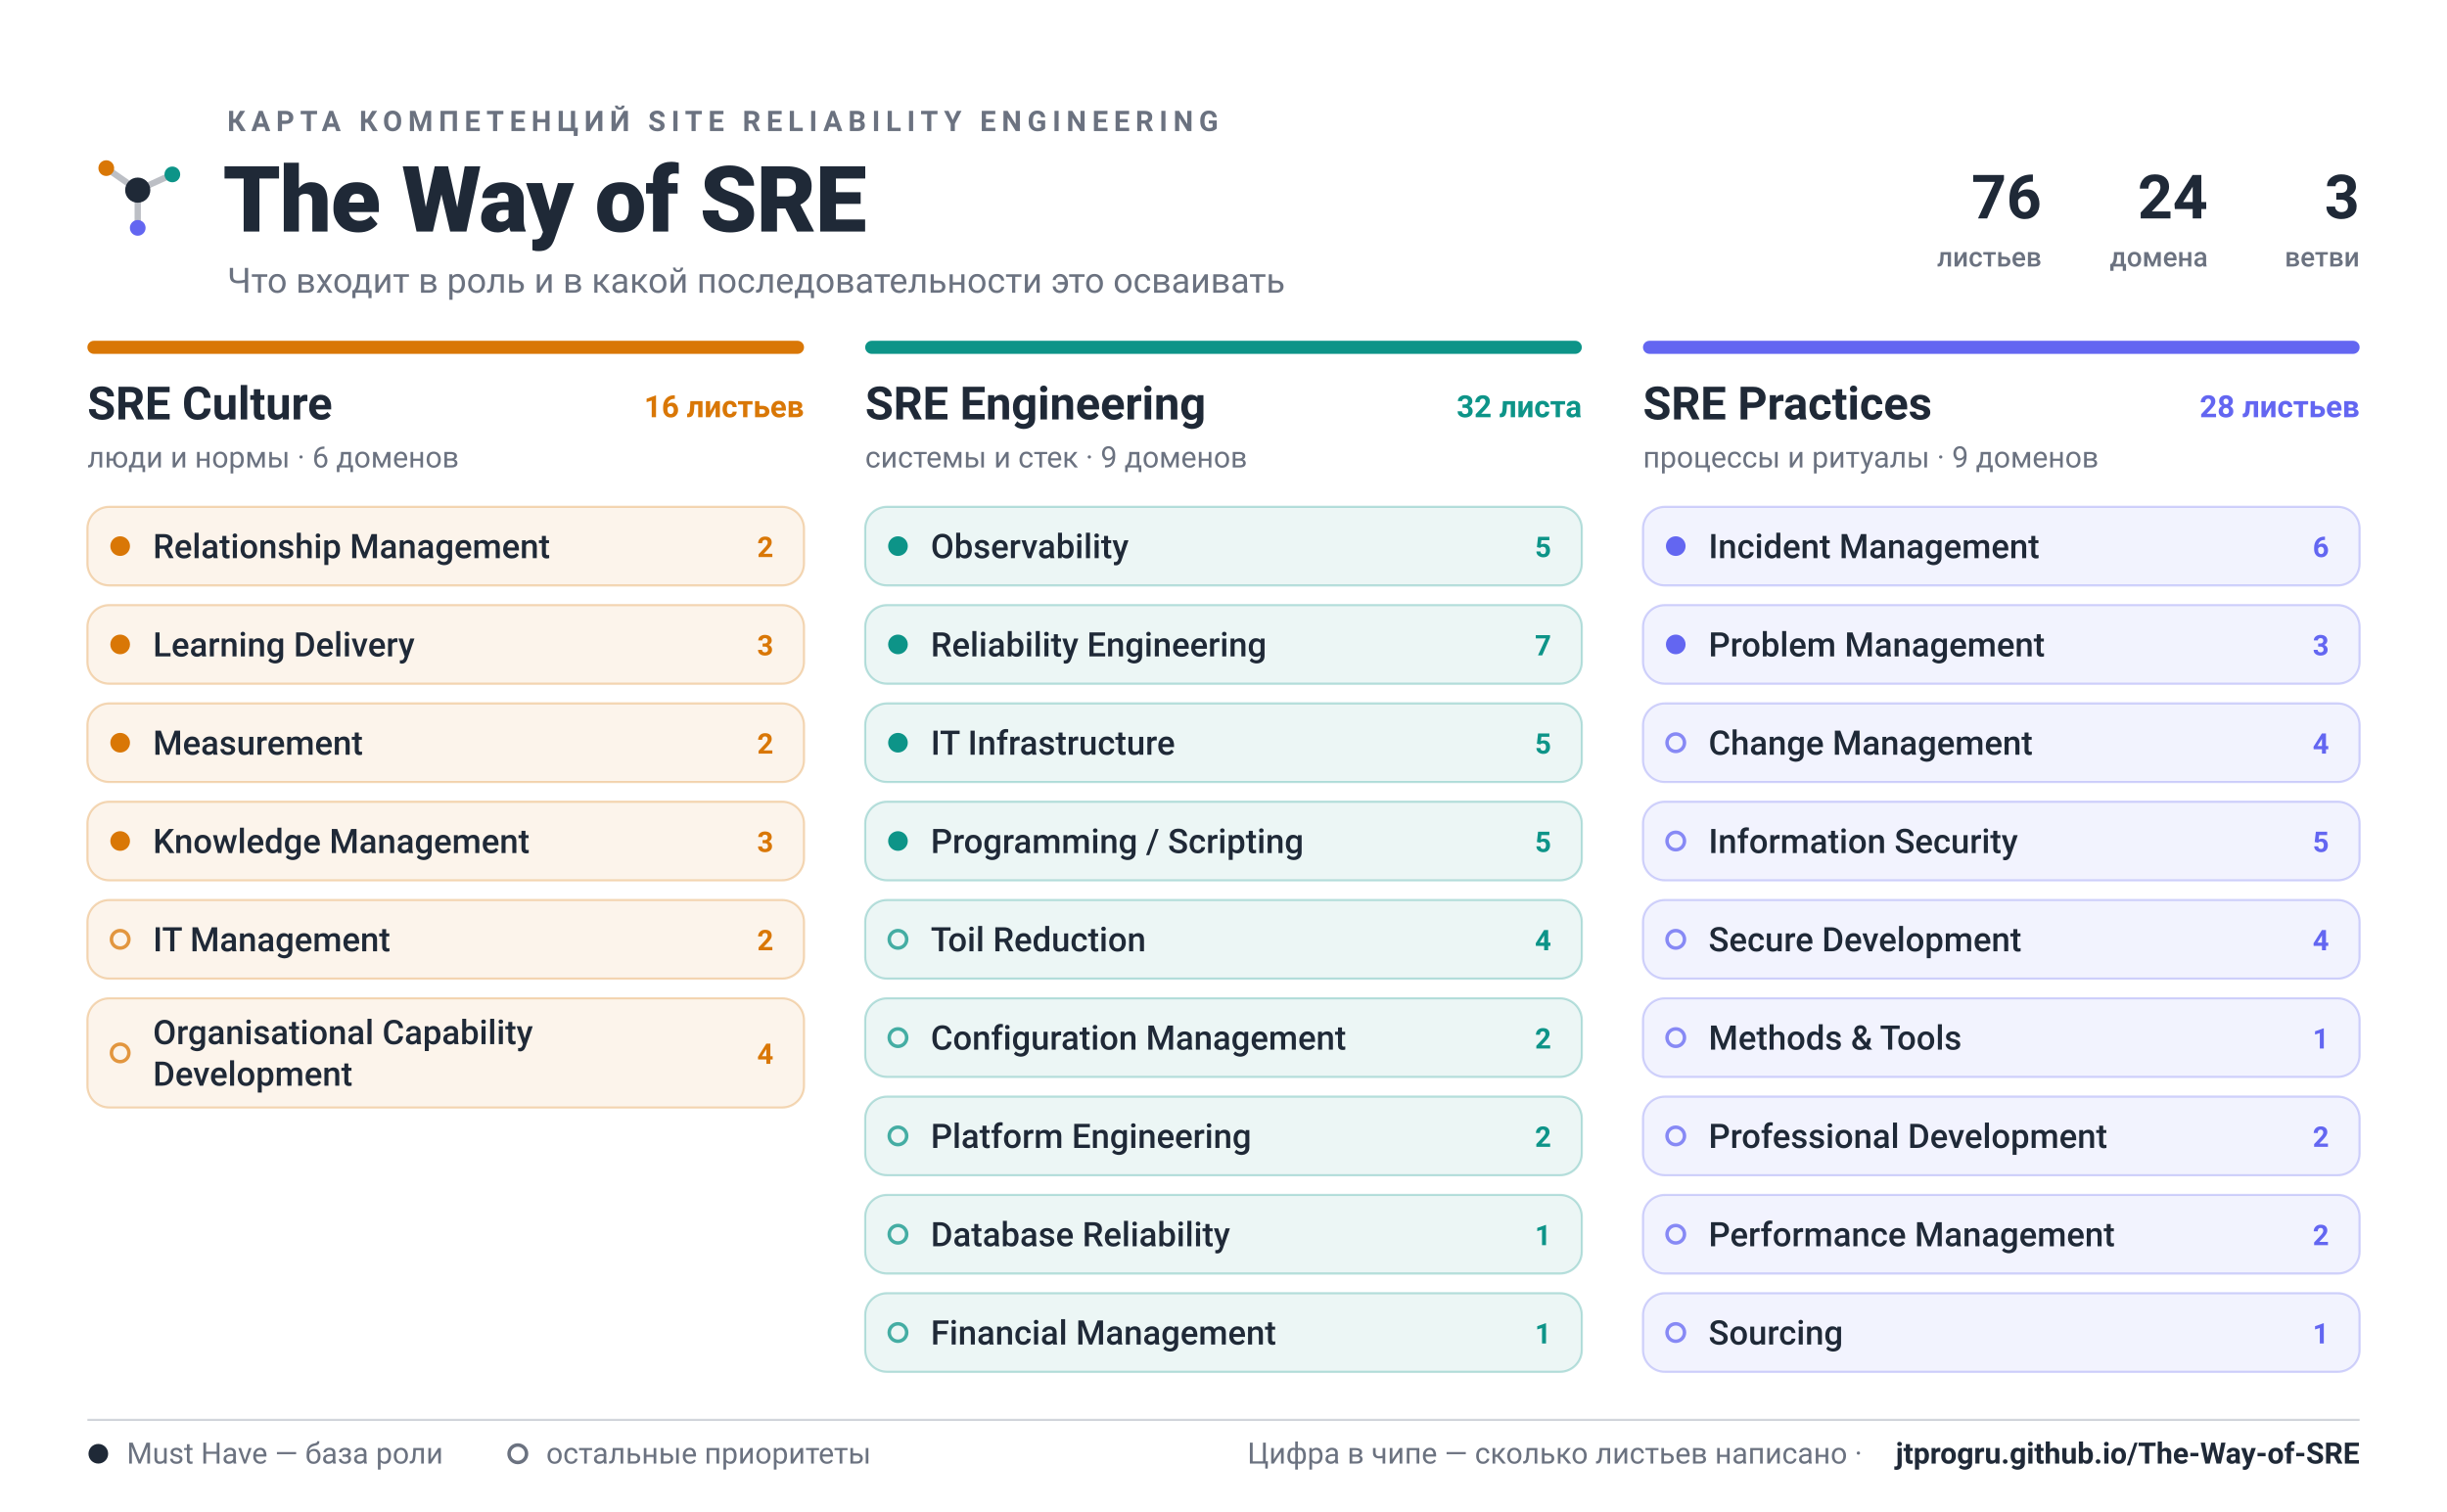
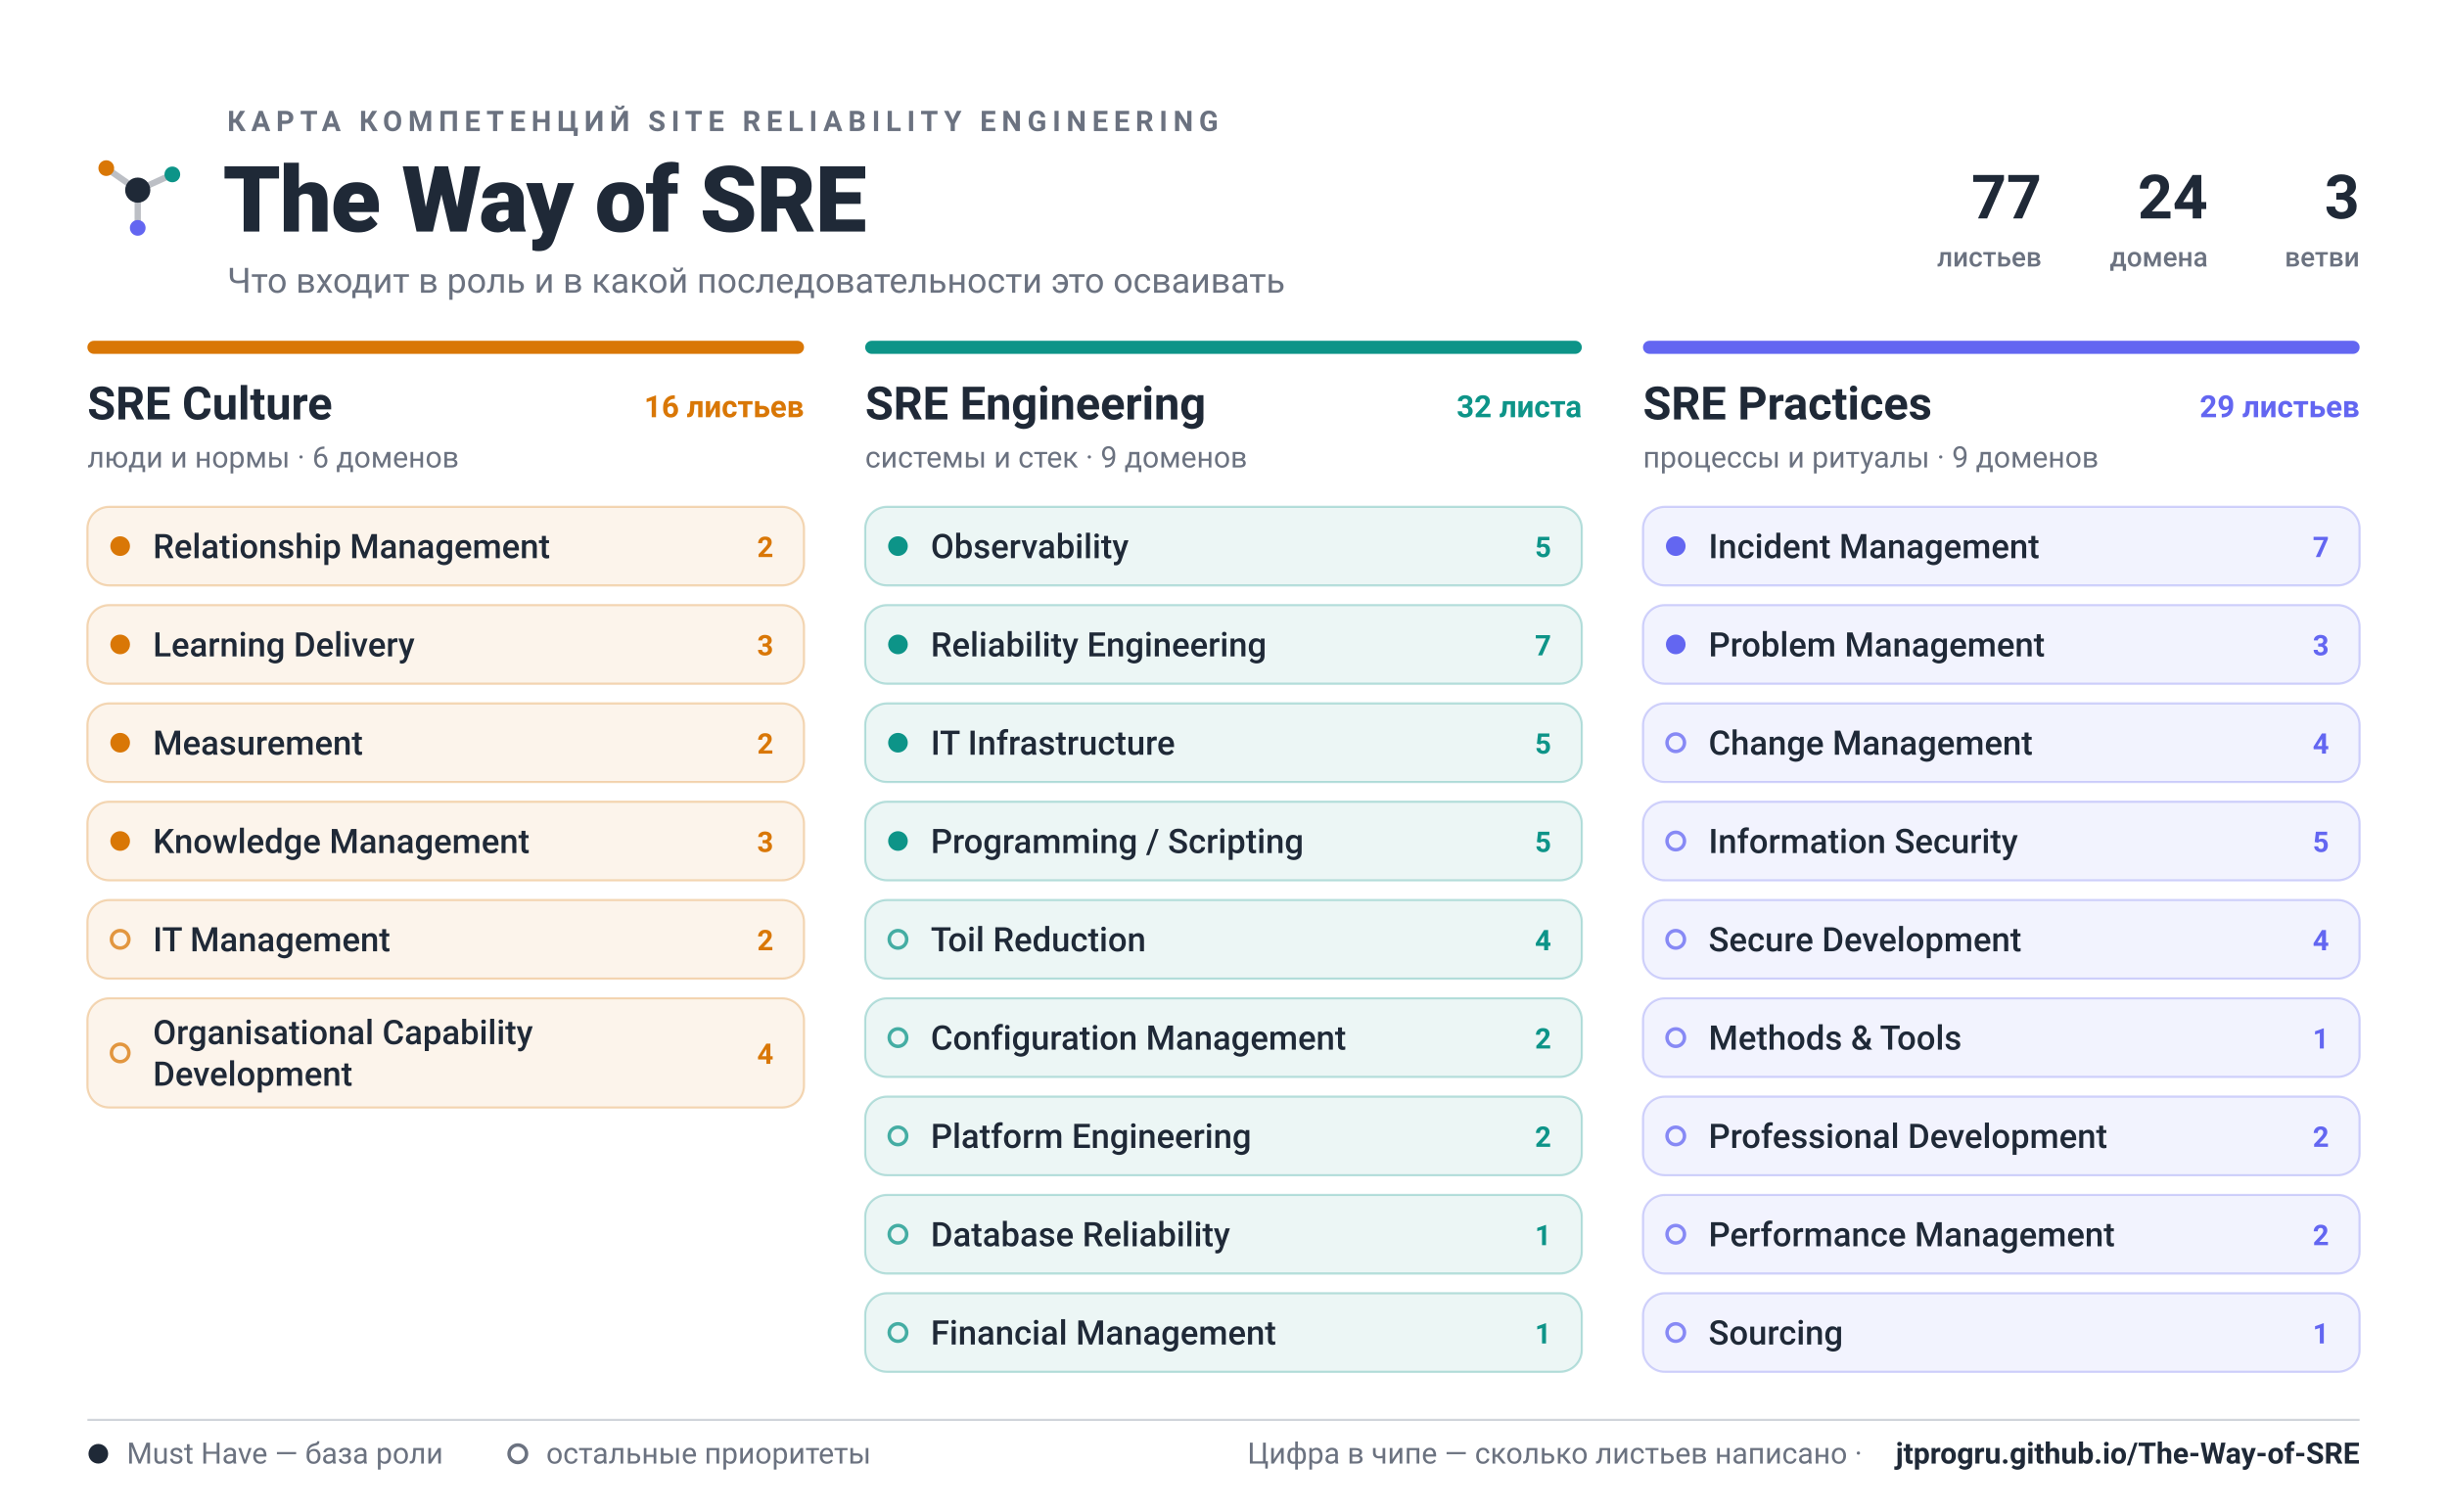
- <svg xmlns="http://www.w3.org/2000/svg" viewBox="0 0 1120 692" width="1120" height="692" role="img" aria-label="The Way of SRE — карта компетенций SRE: 3 ветви, 24 домена, 76 листьев. SRE Culture: 16, SRE Engineering: 32, SRE Practices: 28">
+ <svg xmlns="http://www.w3.org/2000/svg" viewBox="0 0 1120 692" width="1120" height="692" role="img" aria-label="The Way of SRE — карта компетенций SRE: 3 ветви, 24 домена, 77 листьев. SRE Culture: 16, SRE Engineering: 32, SRE Practices: 29">
  <style>
    text { font-family: -apple-system, BlinkMacSystemFont, "Segoe UI", system-ui, Roboto, "Helvetica Neue", Arial, sans-serif; }
    .eyebrow  { font-size: 13px; font-weight: 600; letter-spacing: .2em; fill: #6b7280; }
    .title    { font-size: 42px; font-weight: 800; letter-spacing: -.01em; fill: #1f2937; }
    .tagline  { font-size: 16px; font-weight: 400; fill: #6b7280; }
    .stat-num { font-size: 28px; font-weight: 700; fill: #1f2937; }
    .stat-lbl { font-size: 12.5px; font-weight: 500; fill: #6b7280; }
    .col-name { font-size: 21px; font-weight: 700; fill: #1f2937; }
    .col-num  { font-size: 14px; font-weight: 600; }
    .col-sub  { font-size: 13.5px; font-weight: 400; fill: #6b7280; }
    .chip-lbl { font-size: 15.5px; font-weight: 500; fill: #1f2937; }
    .chip-num { font-size: 13px; font-weight: 600; }
    .note     { font-size: 13.5px; font-weight: 400; fill: #6b7280; }
    .note-url { font-size: 13.5px; font-weight: 600; fill: #1f2937; }
  </style>
  <g transform="translate(40 64) scale(0.72)" stroke="#6b7280" stroke-opacity="0.45" stroke-width="4" stroke-linecap="round" fill="none">
    <path d="M32 32 12 18M32 32 54 22M32 32 32 56" />
  </g>
  <g transform="translate(40 64) scale(0.72)">
    <circle cx="32" cy="32" r="8" fill="#1f2937" />
    <circle cx="12" cy="18" r="5" fill="#d97706" />
    <circle cx="54" cy="22" r="5" fill="#0d9488" />
    <circle cx="32" cy="56" r="5" fill="#6366f1" />
  </g>
  <text class="eyebrow" x="104" y="60">КАРТА КОМПЕТЕНЦИЙ SITE RELIABILITY ENGINEERING</text>
  <text class="title" x="102" y="106">The Way of SRE</text>
  <text class="tagline" x="104" y="134">Что входит в роль и в какой последовательности это осваивать</text>
  <text class="stat-num" x="1080" y="100" text-anchor="end">3</text>
  <text class="stat-lbl" x="1080" y="122" text-anchor="end">ветви</text>
  <text class="stat-num" x="1010.56" y="100" text-anchor="end">24</text>
  <text class="stat-lbl" x="1010.56" y="122" text-anchor="end">домена</text>
-   <text class="stat-num" x="934.44" y="100" text-anchor="end">76</text>
+   <text class="stat-num" x="934.44" y="100" text-anchor="end">77</text>
  <text class="stat-lbl" x="934.44" y="122" text-anchor="end">листьев</text>
  <rect x="40" y="156" width="328" height="6" rx="3" fill="#d97706" />
  <text class="col-name" x="40" y="192">SRE Culture</text>
  <text class="col-num" x="368" y="191" text-anchor="end" fill="#d97706">16 листьев</text>
  <text class="col-sub" x="40" y="214">люди и нормы · 6 доменов</text>
  <rect x="40" y="232" width="328" height="36" rx="10" fill="#d97706" fill-opacity="0.08" stroke="#d97706" stroke-opacity="0.28" />
  <circle cx="55" cy="250" r="4.5" fill="#d97706" />
  <text class="chip-lbl" x="70" y="255.5">Relationship Management</text>
  <text class="chip-num" x="354" y="255" text-anchor="end" fill="#d97706">2</text>
  <rect x="40" y="277" width="328" height="36" rx="10" fill="#d97706" fill-opacity="0.08" stroke="#d97706" stroke-opacity="0.28" />
  <circle cx="55" cy="295" r="4.5" fill="#d97706" />
  <text class="chip-lbl" x="70" y="300.5">Learning Delivery</text>
  <text class="chip-num" x="354" y="300" text-anchor="end" fill="#d97706">3</text>
  <rect x="40" y="322" width="328" height="36" rx="10" fill="#d97706" fill-opacity="0.08" stroke="#d97706" stroke-opacity="0.28" />
  <circle cx="55" cy="340" r="4.5" fill="#d97706" />
  <text class="chip-lbl" x="70" y="345.5">Measurement</text>
  <text class="chip-num" x="354" y="345" text-anchor="end" fill="#d97706">2</text>
  <rect x="40" y="367" width="328" height="36" rx="10" fill="#d97706" fill-opacity="0.08" stroke="#d97706" stroke-opacity="0.28" />
  <circle cx="55" cy="385" r="4.5" fill="#d97706" />
  <text class="chip-lbl" x="70" y="390.5">Knowledge Management</text>
  <text class="chip-num" x="354" y="390" text-anchor="end" fill="#d97706">3</text>
  <rect x="40" y="412" width="328" height="36" rx="10" fill="#d97706" fill-opacity="0.08" stroke="#d97706" stroke-opacity="0.28" />
  <circle cx="55" cy="430" r="4" fill="none" stroke="#d97706" stroke-width="1.6" stroke-opacity="0.75" />
  <text class="chip-lbl" x="70" y="435.5">IT Management</text>
  <text class="chip-num" x="354" y="435" text-anchor="end" fill="#d97706">2</text>
  <rect x="40" y="457" width="328" height="50" rx="10" fill="#d97706" fill-opacity="0.08" stroke="#d97706" stroke-opacity="0.28" />
  <circle cx="55" cy="482" r="4" fill="none" stroke="#d97706" stroke-width="1.6" stroke-opacity="0.75" />
  <text class="chip-lbl" x="70" y="478">Organisational Capability</text>
  <text class="chip-lbl" x="70" y="497">Development</text>
  <text class="chip-num" x="354" y="487" text-anchor="end" fill="#d97706">4</text>
  <rect x="396" y="156" width="328" height="6" rx="3" fill="#0d9488" />
  <text class="col-name" x="396" y="192">SRE Engineering</text>
  <text class="col-num" x="724" y="191" text-anchor="end" fill="#0d9488">32 листа</text>
  <text class="col-sub" x="396" y="214">системы и стек · 9 доменов</text>
  <rect x="396" y="232" width="328" height="36" rx="10" fill="#0d9488" fill-opacity="0.08" stroke="#0d9488" stroke-opacity="0.28" />
  <circle cx="411" cy="250" r="4.5" fill="#0d9488" />
  <text class="chip-lbl" x="426" y="255.5">Observability</text>
  <text class="chip-num" x="710" y="255" text-anchor="end" fill="#0d9488">5</text>
  <rect x="396" y="277" width="328" height="36" rx="10" fill="#0d9488" fill-opacity="0.08" stroke="#0d9488" stroke-opacity="0.28" />
  <circle cx="411" cy="295" r="4.5" fill="#0d9488" />
  <text class="chip-lbl" x="426" y="300.5">Reliability Engineering</text>
  <text class="chip-num" x="710" y="300" text-anchor="end" fill="#0d9488">7</text>
  <rect x="396" y="322" width="328" height="36" rx="10" fill="#0d9488" fill-opacity="0.08" stroke="#0d9488" stroke-opacity="0.28" />
  <circle cx="411" cy="340" r="4.5" fill="#0d9488" />
  <text class="chip-lbl" x="426" y="345.5">IT Infrastructure</text>
  <text class="chip-num" x="710" y="345" text-anchor="end" fill="#0d9488">5</text>
  <rect x="396" y="367" width="328" height="36" rx="10" fill="#0d9488" fill-opacity="0.08" stroke="#0d9488" stroke-opacity="0.28" />
  <circle cx="411" cy="385" r="4.5" fill="#0d9488" />
  <text class="chip-lbl" x="426" y="390.5">Programming / Scripting</text>
  <text class="chip-num" x="710" y="390" text-anchor="end" fill="#0d9488">5</text>
  <rect x="396" y="412" width="328" height="36" rx="10" fill="#0d9488" fill-opacity="0.08" stroke="#0d9488" stroke-opacity="0.28" />
  <circle cx="411" cy="430" r="4" fill="none" stroke="#0d9488" stroke-width="1.6" stroke-opacity="0.75" />
  <text class="chip-lbl" x="426" y="435.5">Toil Reduction</text>
  <text class="chip-num" x="710" y="435" text-anchor="end" fill="#0d9488">4</text>
  <rect x="396" y="457" width="328" height="36" rx="10" fill="#0d9488" fill-opacity="0.08" stroke="#0d9488" stroke-opacity="0.28" />
  <circle cx="411" cy="475" r="4" fill="none" stroke="#0d9488" stroke-width="1.6" stroke-opacity="0.75" />
  <text class="chip-lbl" x="426" y="480.5">Configuration Management</text>
  <text class="chip-num" x="710" y="480" text-anchor="end" fill="#0d9488">2</text>
  <rect x="396" y="502" width="328" height="36" rx="10" fill="#0d9488" fill-opacity="0.08" stroke="#0d9488" stroke-opacity="0.28" />
  <circle cx="411" cy="520" r="4" fill="none" stroke="#0d9488" stroke-width="1.6" stroke-opacity="0.75" />
  <text class="chip-lbl" x="426" y="525.5">Platform Engineering</text>
  <text class="chip-num" x="710" y="525" text-anchor="end" fill="#0d9488">2</text>
  <rect x="396" y="547" width="328" height="36" rx="10" fill="#0d9488" fill-opacity="0.08" stroke="#0d9488" stroke-opacity="0.28" />
  <circle cx="411" cy="565" r="4" fill="none" stroke="#0d9488" stroke-width="1.6" stroke-opacity="0.75" />
  <text class="chip-lbl" x="426" y="570.5">Database Reliability</text>
  <text class="chip-num" x="710" y="570" text-anchor="end" fill="#0d9488">1</text>
  <rect x="396" y="592" width="328" height="36" rx="10" fill="#0d9488" fill-opacity="0.08" stroke="#0d9488" stroke-opacity="0.28" />
  <circle cx="411" cy="610" r="4" fill="none" stroke="#0d9488" stroke-width="1.6" stroke-opacity="0.75" />
  <text class="chip-lbl" x="426" y="615.5">Financial Management</text>
  <text class="chip-num" x="710" y="615" text-anchor="end" fill="#0d9488">1</text>
  <rect x="752" y="156" width="328" height="6" rx="3" fill="#6366f1" />
  <text class="col-name" x="752" y="192">SRE Practices</text>
-   <text class="col-num" x="1080" y="191" text-anchor="end" fill="#6366f1">28 листьев</text>
+   <text class="col-num" x="1080" y="191" text-anchor="end" fill="#6366f1">29 листьев</text>
  <text class="col-sub" x="752" y="214">процессы и ритуалы · 9 доменов</text>
  <rect x="752" y="232" width="328" height="36" rx="10" fill="#6366f1" fill-opacity="0.08" stroke="#6366f1" stroke-opacity="0.28" />
  <circle cx="767" cy="250" r="4.5" fill="#6366f1" />
  <text class="chip-lbl" x="782" y="255.5">Incident Management</text>
-   <text class="chip-num" x="1066" y="255" text-anchor="end" fill="#6366f1">6</text>
+   <text class="chip-num" x="1066" y="255" text-anchor="end" fill="#6366f1">7</text>
  <rect x="752" y="277" width="328" height="36" rx="10" fill="#6366f1" fill-opacity="0.08" stroke="#6366f1" stroke-opacity="0.28" />
  <circle cx="767" cy="295" r="4.5" fill="#6366f1" />
  <text class="chip-lbl" x="782" y="300.5">Problem Management</text>
  <text class="chip-num" x="1066" y="300" text-anchor="end" fill="#6366f1">3</text>
  <rect x="752" y="322" width="328" height="36" rx="10" fill="#6366f1" fill-opacity="0.08" stroke="#6366f1" stroke-opacity="0.28" />
  <circle cx="767" cy="340" r="4" fill="none" stroke="#6366f1" stroke-width="1.6" stroke-opacity="0.75" />
  <text class="chip-lbl" x="782" y="345.5">Change Management</text>
  <text class="chip-num" x="1066" y="345" text-anchor="end" fill="#6366f1">4</text>
  <rect x="752" y="367" width="328" height="36" rx="10" fill="#6366f1" fill-opacity="0.08" stroke="#6366f1" stroke-opacity="0.28" />
  <circle cx="767" cy="385" r="4" fill="none" stroke="#6366f1" stroke-width="1.6" stroke-opacity="0.75" />
  <text class="chip-lbl" x="782" y="390.5">Information Security</text>
  <text class="chip-num" x="1066" y="390" text-anchor="end" fill="#6366f1">5</text>
  <rect x="752" y="412" width="328" height="36" rx="10" fill="#6366f1" fill-opacity="0.08" stroke="#6366f1" stroke-opacity="0.28" />
  <circle cx="767" cy="430" r="4" fill="none" stroke="#6366f1" stroke-width="1.6" stroke-opacity="0.75" />
  <text class="chip-lbl" x="782" y="435.5">Secure Development</text>
  <text class="chip-num" x="1066" y="435" text-anchor="end" fill="#6366f1">4</text>
  <rect x="752" y="457" width="328" height="36" rx="10" fill="#6366f1" fill-opacity="0.08" stroke="#6366f1" stroke-opacity="0.28" />
  <circle cx="767" cy="475" r="4" fill="none" stroke="#6366f1" stroke-width="1.6" stroke-opacity="0.75" />
  <text class="chip-lbl" x="782" y="480.5">Methods &amp; Tools</text>
  <text class="chip-num" x="1066" y="480" text-anchor="end" fill="#6366f1">1</text>
  <rect x="752" y="502" width="328" height="36" rx="10" fill="#6366f1" fill-opacity="0.08" stroke="#6366f1" stroke-opacity="0.28" />
  <circle cx="767" cy="520" r="4" fill="none" stroke="#6366f1" stroke-width="1.6" stroke-opacity="0.75" />
  <text class="chip-lbl" x="782" y="525.5">Professional Development</text>
  <text class="chip-num" x="1066" y="525" text-anchor="end" fill="#6366f1">2</text>
  <rect x="752" y="547" width="328" height="36" rx="10" fill="#6366f1" fill-opacity="0.08" stroke="#6366f1" stroke-opacity="0.28" />
  <circle cx="767" cy="565" r="4" fill="none" stroke="#6366f1" stroke-width="1.6" stroke-opacity="0.75" />
  <text class="chip-lbl" x="782" y="570.5">Performance Management</text>
  <text class="chip-num" x="1066" y="570" text-anchor="end" fill="#6366f1">2</text>
  <rect x="752" y="592" width="328" height="36" rx="10" fill="#6366f1" fill-opacity="0.08" stroke="#6366f1" stroke-opacity="0.28" />
  <circle cx="767" cy="610" r="4" fill="none" stroke="#6366f1" stroke-width="1.6" stroke-opacity="0.75" />
  <text class="chip-lbl" x="782" y="615.5">Sourcing</text>
  <text class="chip-num" x="1066" y="615" text-anchor="end" fill="#6366f1">1</text>
  <path d="M40 650 H1080" stroke="#d1d5db" stroke-width="1" />
  <circle cx="45" cy="665.5" r="4.5" fill="#1f2937" />
  <text class="note" x="58" y="670">Must Have — база роли</text>
  <circle cx="237" cy="665.5" r="4" fill="none" stroke="#6b7280" stroke-width="1.6" />
  <text class="note" x="250" y="670">остальные приоритеты</text>
  <text class="note-url" x="1080" y="670" text-anchor="end">jtprogru.github.io/The-Way-of-SRE</text>
  <text class="note" x="852.4" y="670" text-anchor="end">Цифра в чипе — сколько листьев написано  ·</text>
</svg>
